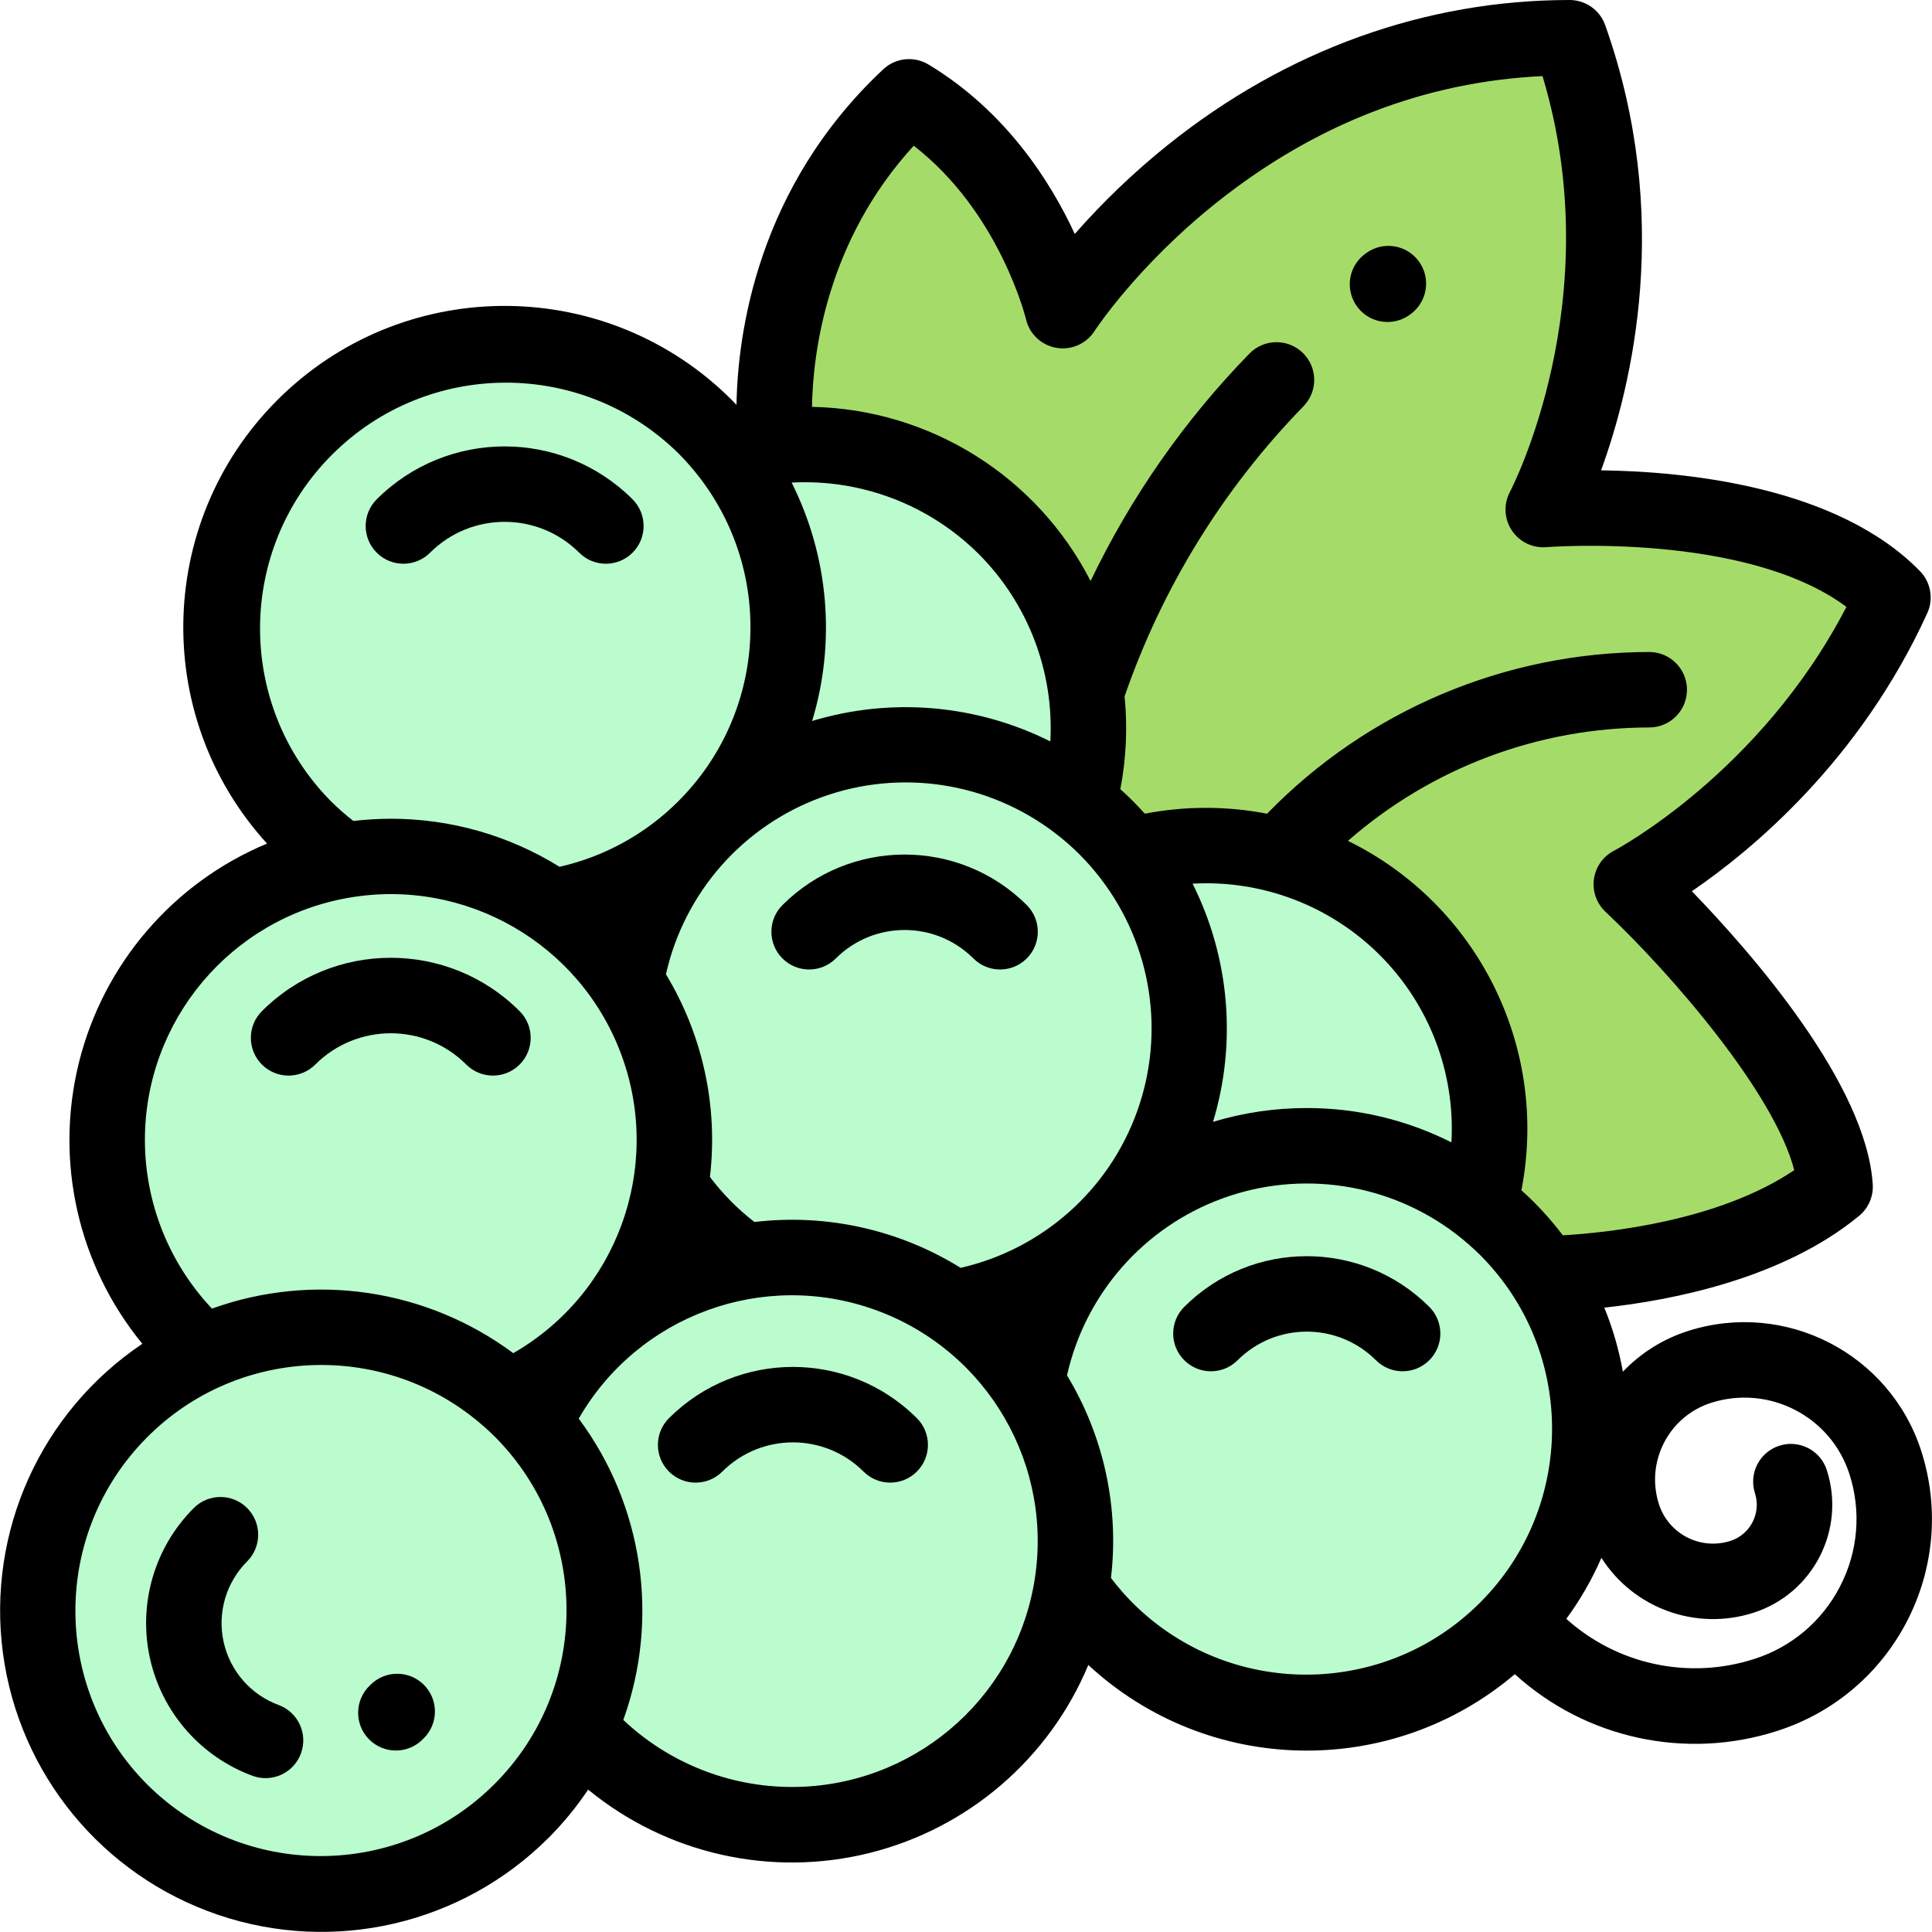
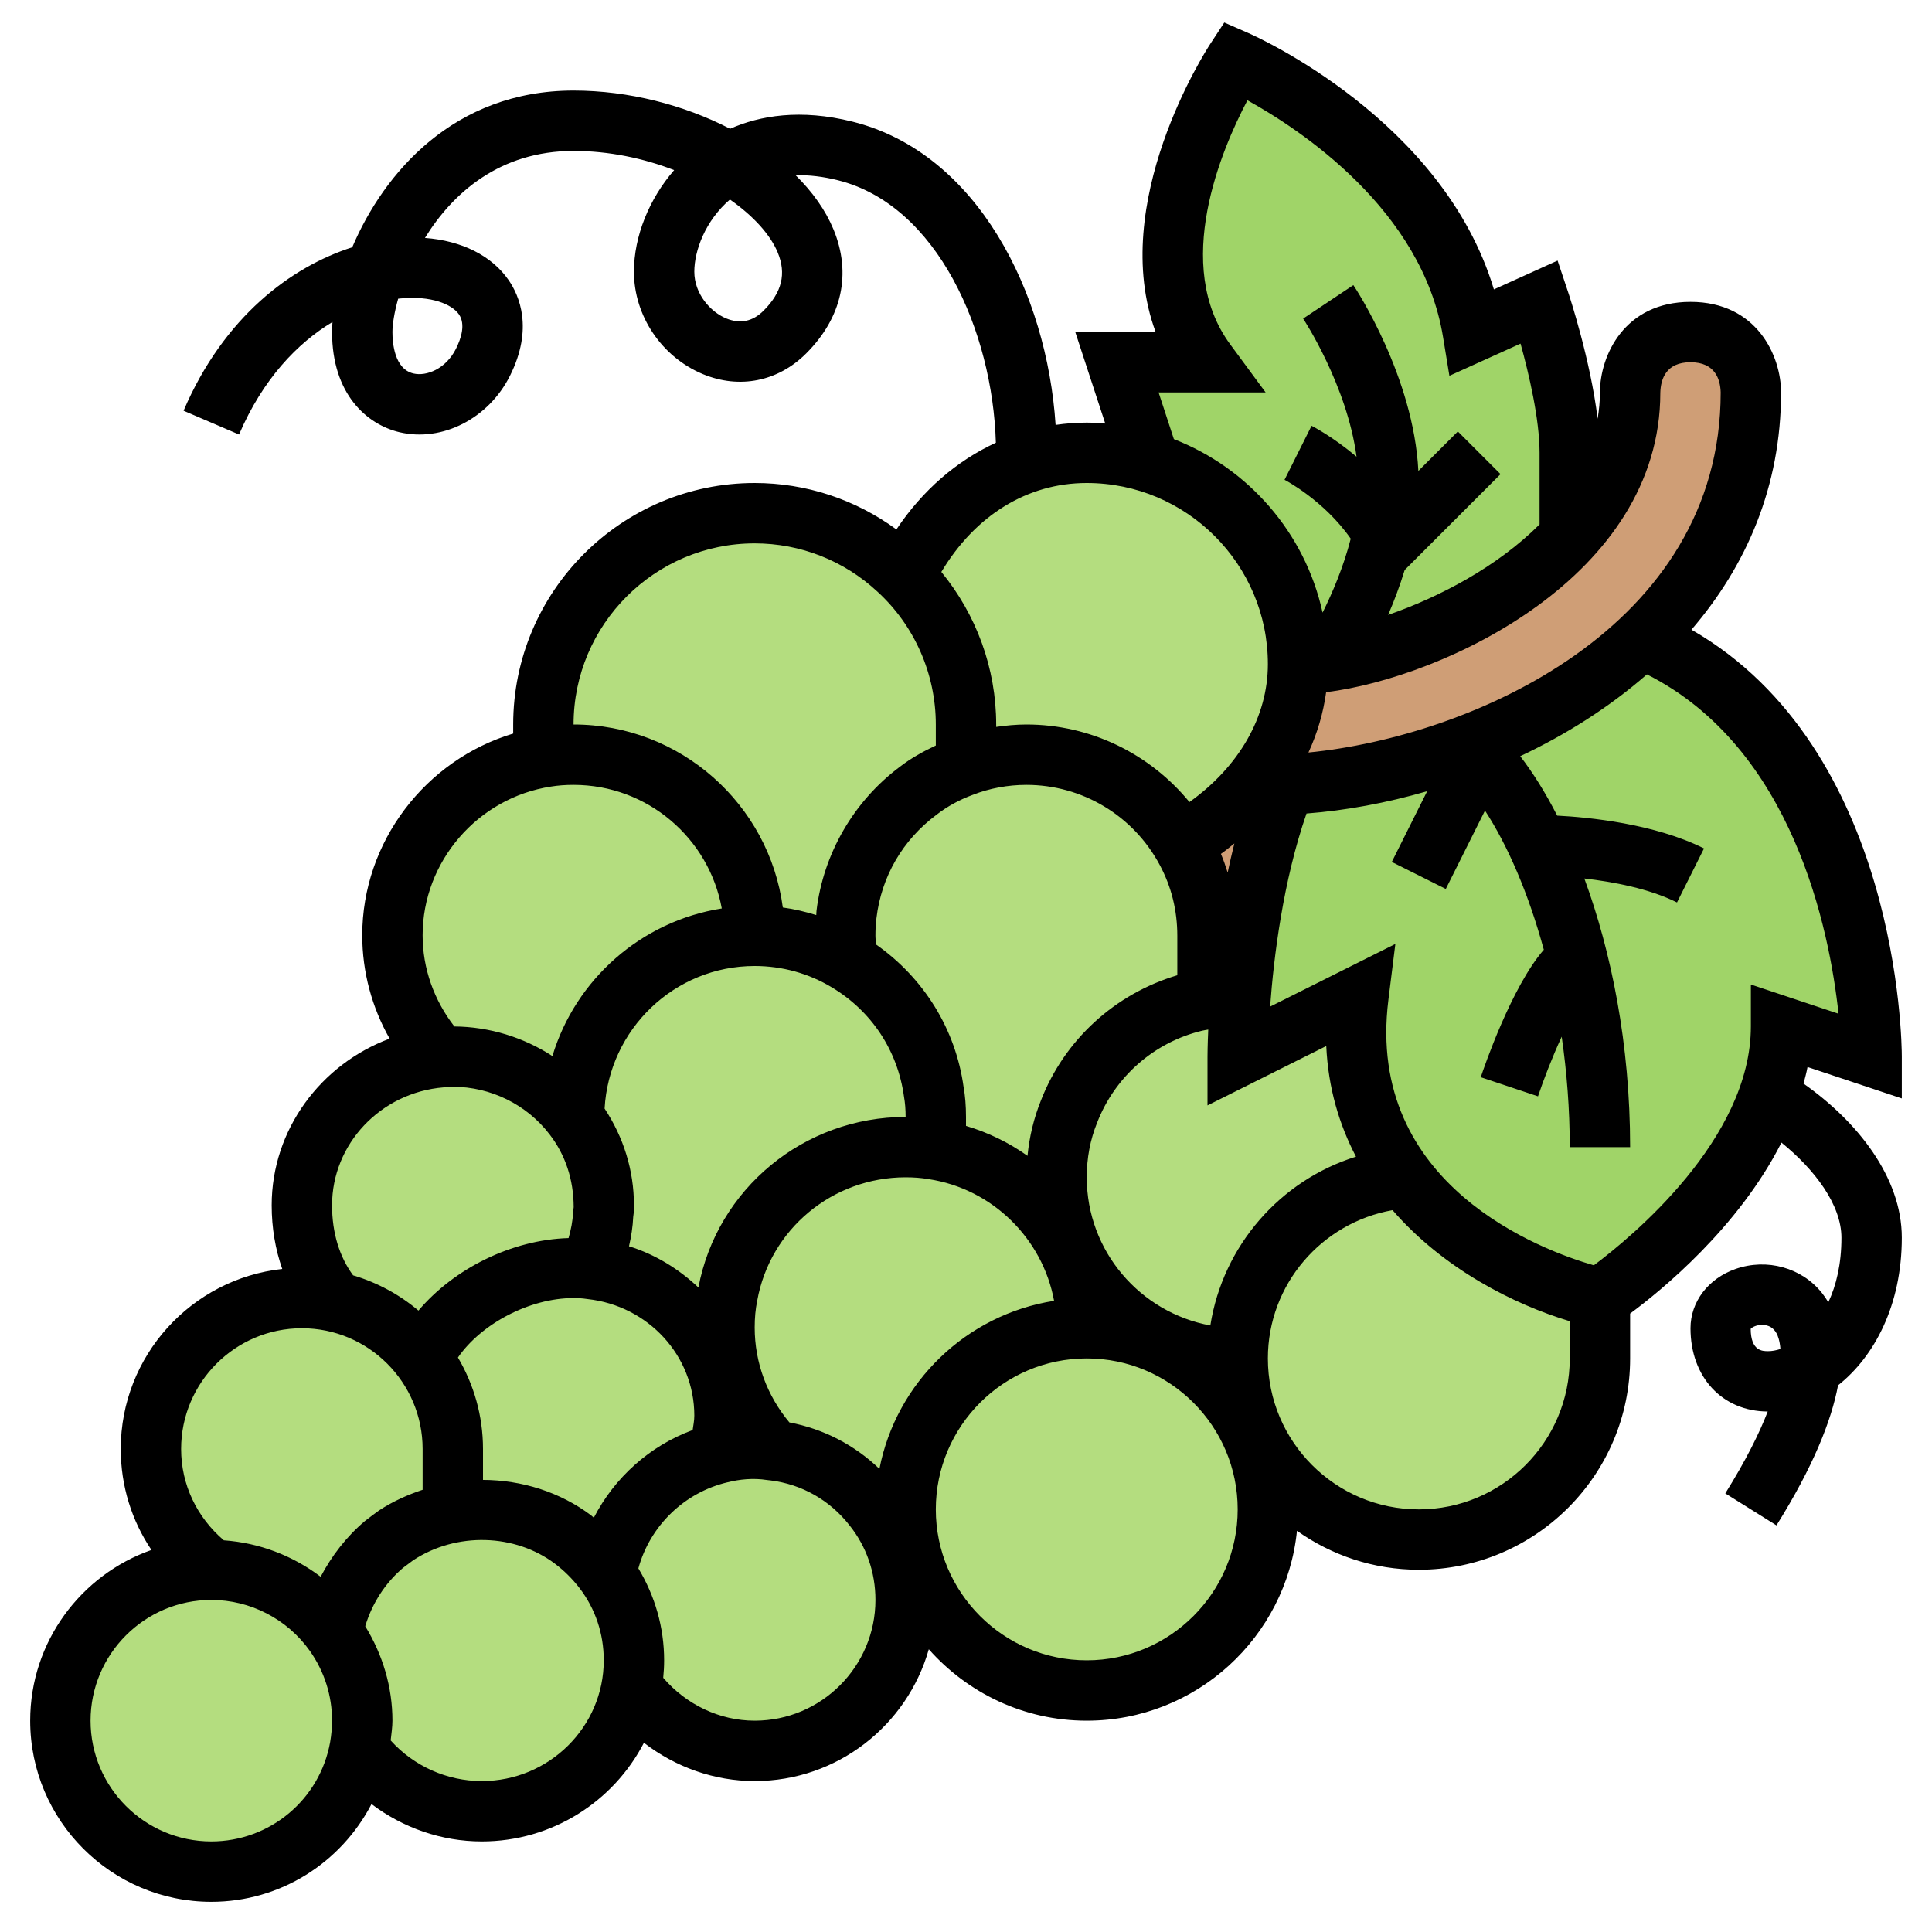
- <svg xmlns="http://www.w3.org/2000/svg" width="512" height="511.984" viewBox="0 0 512 511.984">
-   <g id="whg3" transform="translate(0 -0.012)">
-     <g id="Group_1" data-name="Group 1">
-       <path id="Path_1" data-name="Path 1" d="M53.871,358.508A75.189,75.189,0,0,1,134.8,370.5a75.173,75.173,0,1,0-80.927-11.99Z" fill="#bafcce" />
-       <path id="Path_2" data-name="Path 2" d="M153.478,458.114a75.189,75.189,0,0,0-11.99-80.927,75.173,75.173,0,1,1,11.99,80.927Z" fill="#bafcce" />
-       <path id="Path_3" data-name="Path 3" d="M91,228.052a75.549,75.549,0,0,1,12.559-1.065,74.784,74.784,0,0,1,42.724,13.336,75.145,75.145,0,1,0-65.7-20.942A75.624,75.624,0,0,0,91,228.052Z" fill="#bafcce" />
-       <path id="Path_4" data-name="Path 4" d="M197.282,334.334a75.1,75.1,0,0,1,55.291,12.277A75.157,75.157,0,1,0,165.9,260.158a75.165,75.165,0,0,1,11.786,54.359,74.786,74.786,0,0,0,19.592,19.817Z" fill="#bafcce" />
-       <path id="Path_5" data-name="Path 5" d="M285.77,212.915a75.141,75.141,0,0,0-92.427-92.426,75.154,75.154,0,0,1-6.466,98.892A75.155,75.155,0,0,1,285.77,212.915Z" fill="#bafcce" />
-       <path id="Path_6" data-name="Path 6" d="M392.057,319.2a75.141,75.141,0,0,0-92.427-92.427,75.154,75.154,0,0,1-6.466,98.892A75.156,75.156,0,0,1,392.057,319.2Z" fill="#bafcce" />
-       <path id="Path_7" data-name="Path 7" d="M399.452,325.669a75.137,75.137,0,0,0-127.261,40.777A74.812,74.812,0,0,1,285,408.432a75.693,75.693,0,0,1-1.03,12.367,75.156,75.156,0,1,0,115.478-95.13Z" fill="#bafcce" />
-     </g>
-     <path id="Path_8" data-name="Path 8" d="M432.314,234.352s45.335-23.334,69.336-76c-28-28.668-92.671-23.3-92.671-23.3s31-57.539,6.988-125.042c-87.992,0-134.327,72.336-134.327,72.336S272.973,45.01,240.9,25.67c-42,39.335-35.336,92.121-35.336,92.121l.346.374a75.1,75.1,0,0,1,81.4,87.873L305.3,225.46a75.123,75.123,0,0,1,86.771,93.673l.293.316a74.524,74.524,0,0,1,16.782,18.117l.006.007s49.159,0,77.16-23.057C484.317,283.342,432.314,234.352,432.314,234.352Z" fill="#a5dc69" />
-     <path id="Path_18" data-name="Path 18" d="M75.153,0A75.153,75.153,0,1,1,0,75.153,75.153,75.153,0,0,1,75.153,0Z" transform="translate(9.962 351.725)" fill="#bafcce" />
-     <path id="Path_9" data-name="Path 9" d="M98.173,446.52l-.241.236a10,10,0,0,0,13.961,14.324l.452-.447A10,10,0,1,0,98.173,446.52Z" />
-     <path id="Path_10" data-name="Path 10" d="M73.9,451.88a23.132,23.132,0,0,1-8.41-38.077,10,10,0,0,0-14.143-14.144,43.137,43.137,0,0,0,15.7,71.009A10,10,0,0,0,73.9,451.88Z" />
-     <path id="Path_11" data-name="Path 11" d="M113.974,146.478a27.975,27.975,0,0,1,39.518,0,10,10,0,1,0,14.142-14.144,48,48,0,0,0-67.8,0,10,10,0,0,0,14.144,14.144Z" />
-     <path id="Path_12" data-name="Path 12" d="M313.838,346.343a10,10,0,0,0,14.144,14.144,25.949,25.949,0,0,1,36.654,0,10,10,0,0,0,14.142-14.144A45.973,45.973,0,0,0,313.838,346.343Z" />
-     <path id="Path_13" data-name="Path 13" d="M221.5,254.009a25.81,25.81,0,0,1,36.458,0A10,10,0,0,0,272.1,239.865a45.832,45.832,0,0,0-64.742,0A10,10,0,0,0,221.5,254.009Z" />
-     <path id="Path_14" data-name="Path 14" d="M123.566,282.127a10,10,0,0,0,14.142-14.144,48.29,48.29,0,0,0-68.3,0,10,10,0,0,0,14.143,14.144,28.292,28.292,0,0,1,40.012,0Z" />
-     <path id="Path_15" data-name="Path 15" d="M177.28,375.849a10,10,0,0,0,14.143,14.144,26.491,26.491,0,0,1,37.42,0,10,10,0,1,0,14.142-14.144A46.513,46.513,0,0,0,177.28,375.849Z" />
-     <path id="Path_16" data-name="Path 16" d="M509.153,384.546a49.223,49.223,0,0,0-61.841-31.8,41.072,41.072,0,0,0-17.229,10.783,84.335,84.335,0,0,0-4.923-16.978c18-1.956,47.29-7.663,67.514-24.317a10,10,0,0,0,3.623-8.36c-1.7-26.557-31.955-61.15-47.934-77.679,15.889-10.857,44.56-34.578,62.388-73.7a10,10,0,0,0-1.946-11.134c-21.974-22.5-62.085-26.41-84.5-26.705,8.194-22.483,19.078-67.409,1.081-118A10,10,0,0,0,415.968.012c-38.275,0-75.071,13.266-106.412,38.362a195.624,195.624,0,0,0-24.727,23.639c-6.4-13.823-18.244-32.528-38.762-44.9a10,10,0,0,0-12,1.265C200.724,49.6,195.5,88.238,195.178,107.32c-.413-.43-.81-.871-1.232-1.294A85.155,85.155,0,0,0,70.765,223.568,85.118,85.118,0,0,0,37.727,356.133,85.149,85.149,0,1,0,145.332,487.1h0a85.232,85.232,0,0,0,10.532-12.826,85.117,85.117,0,0,0,132.551-33.026,85.185,85.185,0,0,0,113.034,2.436,70.977,70.977,0,0,0,69.571,15.028,58.97,58.97,0,0,0,38.133-74.161ZM346.308,293.655a85.44,85.44,0,0,0-24.844,3.663,85.587,85.587,0,0,0-5.419-63.127,65.062,65.062,0,0,1,68.6,68.561A84.772,84.772,0,0,0,346.308,293.655Zm-146.374,30.2a62.9,62.9,0,0,1-11.791-11.938,84.715,84.715,0,0,0-11.663-53.714,65.109,65.109,0,0,1,103.078-37.453l.046.035a63.521,63.521,0,0,1,12.154,12.154l.034.044a65.108,65.108,0,0,1-37.208,103.023,84.651,84.651,0,0,0-54.65-12.151Zm59.464-177A65.3,65.3,0,0,1,278.352,196.5a85.574,85.574,0,0,0-63.126-5.418,85.621,85.621,0,0,0-5.433-63.18A65.3,65.3,0,0,1,259.4,146.859ZM242.147,38.627c22.767,17.608,29.685,45.7,29.752,45.98a10.005,10.005,0,0,0,18.152,3.147c.111-.172,11.322-17.348,32.554-34.209C348.64,32.87,377.6,21.664,408.783,20.178c17.876,59.347-8.341,109.626-8.608,110.128a10,10,0,0,0,9.624,14.71c.561-.048,52.827-4.037,79.524,15.82-22.8,44.063-61.2,64.421-61.586,64.622a10,10,0,0,0-2.281,16.17c17.48,16.469,44.8,48.087,50.036,68.491-20.125,13.574-49.641,16.591-61.318,17.261a86.418,86.418,0,0,0-7.652-8.784c-1.087-1.087-2.2-2.134-3.336-3.154a84.989,84.989,0,0,0-45.962-92.594A121.3,121.3,0,0,1,437.067,192.8a10,10,0,0,0,0-20,141.306,141.306,0,0,0-101.281,42.857,85.344,85.344,0,0,0-32.394-.011q-1.527-1.7-3.156-3.336t-3.336-3.156a85.215,85.215,0,0,0,1.129-24.6,206.908,206.908,0,0,1,47.42-76.888,10,10,0,0,0-14.34-13.945,226.553,226.553,0,0,0-42.091,60.261,84.864,84.864,0,0,0-73.83-46.15C215.434,93.47,219.054,63.877,242.147,38.627ZM87.66,212.31A65.156,65.156,0,0,1,179.8,120.166a66.133,66.133,0,0,1,5.537,6.314c.092.122.185.243.282.361a65.148,65.148,0,0,1-5.814,85.465l-.005.005-.006.006a64.645,64.645,0,0,1-31.507,17.407,84.638,84.638,0,0,0-44.732-12.737,85.674,85.674,0,0,0-9.9.594A64.992,64.992,0,0,1,87.66,212.31ZM38.4,302.144a65.156,65.156,0,1,1,97.619,56.472,85.383,85.383,0,0,0-79.849-11.807A65.175,65.175,0,0,1,38.4,302.144Zm.642,170.8a65.152,65.152,0,0,1,89.239-94.864l.078.067c.961.854,1.908,1.731,2.829,2.652a65.157,65.157,0,0,1-92.146,92.145Zm170.8.635a65.168,65.168,0,0,1-44.659-17.764,85.385,85.385,0,0,0-11.812-79.856,65.149,65.149,0,1,1,56.471,97.62Zm90.394-48.7a65.425,65.425,0,0,1-5.815-6.688,84.618,84.618,0,0,0-11.655-53.7,65.131,65.131,0,0,1,102.951-37.567c.109.09.221.176.335.262a66.15,66.15,0,0,1,6.328,5.548,65.156,65.156,0,0,1-92.144,92.144Zm187.423-4.512a38.706,38.706,0,0,1-22.747,19.283,51.029,51.029,0,0,1-49.822-10.625,84.361,84.361,0,0,0,9.3-16.169,35.089,35.089,0,0,0,40.3,14.551,30.055,30.055,0,0,0,19.436-37.8,10,10,0,0,0-19.045,6.112,10.055,10.055,0,0,1-6.5,12.645,15.068,15.068,0,0,1-18.952-9.743,21.36,21.36,0,0,1,13.8-26.834,29.208,29.208,0,0,1,36.686,18.863A38.7,38.7,0,0,1,487.659,420.374Z" />
-     <path id="Path_17" data-name="Path 17" d="M367.716,85.344a9.955,9.955,0,0,0,5.849-1.9l.227-.163a10,10,0,0,0-11.714-16.212l-.227.163a10,10,0,0,0,5.865,18.108Z" />
+ <svg xmlns="http://www.w3.org/2000/svg" id="Layer_5" enable-background="new 0 0 64 64" height="512" viewBox="0 0 64 64" width="512">
+   <g fill="#b4dd7f">
+     <path d="m11.08 54.11c.58.82.92 1.81.92 2.89 0 .3-.03.6-.08.89 0 .02-.01.05-.02.07-.44 2.31-2.47 4.04-4.9 4.04-2.76 0-5-2.24-5-5s2.24-5 5-5c1.64 0 3.11.79 4.02 2.03.02.02.04.05.06.08z" />
+     <path d="m35.4 41.37c-.84-1.71-2.47-2.97-4.42-3.28l.02-.09s0-.63 0-1c0-.29-.02-.57-.07-.85-.25-1.83-1.34-3.39-2.86-4.3-.05-.28-.07-.56-.07-.85 0-.24.01-.47.04-.7.2-1.68 1.08-3.14 2.37-4.1.44-.34.93-.61 1.45-.8.08-.03.16-.06.25-.08.59-.21 1.23-.32 1.89-.32 2.18 0 4.1 1.17 5.15 2.92.05.09.1.17.15.26.45.84.7 1.8.7 2.82v2l.01.09c-.14.02-.28.05-.42.08-1.92.46-3.48 1.85-4.18 3.66-.27.67-.41 1.4-.41 2.17 0 .83.17 1.62.47 2.34z" />
+     <path d="m21 55c0 .34-.03.67-.1.99-.46 2.29-2.5 4.01-4.94 4.01-1.66 0-3.14-.8-4.06-2.04.01-.02.02-.05.02-.07.05-.29.08-.59.08-.89 0-1.08-.34-2.07-.92-2.89-.02-.03-.04-.06-.06-.08.22-1.15.85-2.15 1.71-2.88.13-.1.27-.2.41-.3.55-.37 1.19-.63 1.88-.76.3-.06.62-.09.94-.09 1.14 0 2.19.37 3.02 1 .39.29.72.62 1.01 1 .64.83 1.01 1.87 1.01 3z" />
+     <path d="m24 46.89c0-2.51-1.94-4.58-4.43-4.85h-.01l.01-.1c.24-.54.39-1.13.41-1.74.02-.09.02-.19.02-.27 0-1.12-.37-2.14-1-2.96.02-3.3 2.7-5.97 6-5.97 1.12 0 2.18.31 3.07.85 1.52.91 2.61 2.47 2.86 4.3.05.28.07.56.07.85v1l-.02.09c-.03-.01-.05-.02-.08-.02-.29-.05-.59-.07-.9-.07-2.94 0-5.4 2.12-5.9 4.91-.07.34-.1.7-.1 1.07 0 1.55.59 2.96 1.57 4.02v.04c-.19-.03-.38-.04-.57-.04-.39 0-.77.04-1.13.13v-.13c.09-.35.13-.72.13-1.11z" />
+     <path d="m34 25c-.66 0-1.3.11-1.89.32l-.11-.32v-1c0-1.94-.79-3.69-2.06-4.94l.06-.06c1.15-2.29 3.26-4 6-4 .66 0 1.3.09 1.91.27 2.94.82 5.09 3.52 5.09 6.73 0 2.62-1.72 4.72-3.85 5.92-1.05-1.75-2.97-2.92-5.15-2.92z" />
+     <path d="m35.4 41.37c.38.79.6 1.68.6 2.61v.02c-3.31 0-6 2.69-6 6 0 .57.08 1.11.23 1.63l-.39.1c-.18-.68-.5-1.3-.92-1.83-.8-1.02-1.98-1.71-3.34-1.86h-.01v-.04c-.98-1.06-1.57-2.47-1.57-4.02 0-.37.03-.73.1-1.07.5-2.79 2.96-4.91 5.9-4.91.31 0 .61.02.9.07.03 0 .05.01.08.02 1.95.31 3.58 1.57 4.42 3.28z" />
+     <path d="m25.58 48.04c1.36.15 2.54.84 3.34 1.86.42.53.74 1.15.92 1.83.1.41.16.83.16 1.27 0 2.76-2.24 5-5 5-1.63 0-3.09-.79-4-2l-.1-.01c.07-.32.1-.65.1-.99 0-1.13-.37-2.17-1.01-3l.14-.13c.43-1.85 1.89-3.31 3.74-3.74.36-.09.74-.13 1.13-.13.19 0 .38.01.57.04z" />
+     <path d="m19.98 40.2c-.02.61-.17 1.2-.41 1.74l-.01.1c-.19-.03-.37-.04-.56-.04-2.03 0-4.22 1.3-5 3-.73-.96-1.79-1.66-3.01-1.9l.01-.1c-.68-.84-1-1.91-1-3.07 0-2.58 2-4.69 4.56-4.9.14-.02.29-.03.44-.03 1.63 0 3.09.78 4 1.97.63.82 1 1.84 1 2.96 0 .08 0 .18-.02.27z" />
+     <path d="m15 48v2l.02.09c-.69.13-1.33.39-1.88.76-.14.1-.28.2-.41.3-.86.73-1.49 1.73-1.71 2.88-.91-1.24-2.38-2.03-4.02-2.03-1.21-.91-2-2.36-2-4 0-2.76 2.24-5 5-5 .34 0 .67.03.99.1 1.22.24 2.28.94 3.01 1.9.63.83 1 1.87 1 3z" />
+     <path d="m19 25c-.31 0-.61.02-.91.07-.02 0-.05.01-.07.01l-.02-.08s0-.63 0-1c0-3.87 3.13-7 7-7 1.84 0 3.49.7 4.74 1.86.07.06.13.13.2.2 1.27 1.25 2.06 3 2.06 4.94v1l.11.32c-.09.02-.17.05-.25.08-.52.19-1.01.46-1.45.8-1.29.96-2.17 2.42-2.37 4.1-.03.23-.04.46-.04.7 0 .29.02.57.07.85-.89-.54-1.95-.85-3.07-.85v-.02c0-3.3-2.69-5.98-6-5.98z" />
+     <path d="m23.87 48.13c-1.85.43-3.31 1.89-3.74 3.74l-.14.13c-.29-.38-.62-.71-1.01-1-.83-.63-1.88-1-3.02-1-.32 0-.64.03-.94.09l-.02-.09v-2c0-1.13-.37-2.17-1-3 .78-1.7 2.97-3 5-3 .19 0 .37.01.56.04h.01c2.49.27 4.43 2.34 4.43 4.85 0 .39-.04.76-.13 1.11z" />
+     <path d="m53 43v2c0 3.31-2.69 6-6 6s-6-2.69-6-6c0-3.15 2.44-5.75 5.54-5.98 2.35 3.06 6.46 3.98 6.46 3.98z" />
+     <path d="m42 50c0 3.31-2.69 6-6 6-2.75 0-5.07-1.85-5.77-4.37-.15-.52-.23-1.06-.23-1.63 0-3.31 2.69-6 6-6s6 2.69 6 6z" />
+     <path d="m41.1 33c-.1 1.21-.1 2-.1 2l4-2c-.32 2.59.4 4.56 1.54 6.02-3.1.23-5.54 2.83-5.54 5.98-2.48 0-4.62-1.51-5.53-3.66-.3-.72-.47-1.51-.47-2.34 0-.77.14-1.5.41-2.17.7-1.81 2.26-3.2 4.18-3.66.14-.03.28-.06.42-.08.32-.06.65-.09.99-.09z" />
+     <path d="m14.56 35c-.97-1.06-1.56-2.46-1.56-4.02 0-2.97 2.17-5.43 5.02-5.89v-.01c.02 0 .05-.01.07-.01.3-.05.6-.07.91-.07 3.31 0 6 2.68 6 5.98v.02c-3.3 0-5.98 2.67-6 5.97-.91-1.19-2.37-1.97-4-1.97-.15 0-.3.01-.44.03z" />
  </g>
+   <path d="m43 22c0-3.21-2.15-5.91-5.09-6.73l.07-.27-.98-3h2.95c-2.95-4 .98-10 .98-10s6.88 3 7.86 9l2.21-1s1 3 1 5v2.8c-2.18 2.38-5.67 3.75-7.93 4.1-.4.07-.76.1-1.07.1z" fill="#a0d468" />
+   <path d="m41.1 33c.14-1.84.52-4.64 1.47-7.01 3.67-.15 8.56-1.69 11.84-4.82 7.59 3.21 7.59 13.83 7.59 13.83l-3-1c0 .8-.15 1.58-.41 2.32-1.36 3.86-5.59 6.68-5.59 6.68s-4.11-.92-6.46-3.98c-1.14-1.46-1.86-3.43-1.54-6.02l-4 2s0-.79.1-2z" fill="#a0d468" />
+   <path d="m39.15 27.92c2.13-1.2 3.85-3.3 3.85-5.92.31 0 .67-.03 1.07-.1 2.26-.35 5.75-1.72 7.93-4.1 1.2-1.3 2-2.9 2-4.8 0 0 0-2 2-2s2 2 2 2c0 3.43-1.46 6.14-3.59 8.17-3.28 3.13-8.17 4.67-11.84 4.82-.95 2.37-1.33 5.17-1.47 7.01-.04 0-.07 0-.1 0-.34 0-.67.03-.99.09l-.01-.09c0-1 0-1.23 0-2 0-1.02-.25-1.98-.7-2.82-.05-.09-.1-.17-.15-.26z" fill="#cf9e76" />
+   <path d="m63 36.387v-1.387c0-.444-.09-10.193-6.968-14.141 1.809-2.103 2.968-4.731 2.968-7.859 0-1.206-.799-3-3-3s-3 1.794-3 3c0 .3-.031.589-.077.872-.234-1.946-.939-4.081-.975-4.188l-.351-1.052-2.11.955c-1.687-5.62-7.877-8.381-8.158-8.503l-.773-.338-.463.707c-.155.237-3.394 5.268-1.811 9.547h-2.662l.993 3.031c-.203-.015-.406-.031-.613-.031-.349 0-.693.027-1.032.076-.286-4.366-2.583-9.01-6.726-10.046-1.73-.433-3.072-.2-4.057.235-1.523-.787-3.357-1.265-5.185-1.265-3.966 0-6.286 2.734-7.331 5.191-2.018.644-4.253 2.3-5.588 5.415l1.838.788c.787-1.836 1.933-3.029 3.095-3.727-.009.117-.014.228-.014.333 0 2.057 1.154 3.063 2.235 3.318 1.416.334 2.951-.454 3.659-1.871.782-1.564.308-2.656-.045-3.167-.561-.814-1.56-1.308-2.772-1.398.914-1.482 2.475-2.882 4.923-2.882 1.178 0 2.323.245 3.332.635-.828.954-1.332 2.193-1.332 3.365 0 1.463.92 2.828 2.288 3.395 1.21.501 2.487.244 3.419-.688 1.188-1.188 1.509-2.647.903-4.109-.265-.64-.697-1.245-1.254-1.793.438-.012.91.043 1.401.166 3.305.826 5.127 5.027 5.232 8.695-1.293.597-2.429 1.575-3.294 2.872-1.358-.994-2.992-1.538-4.695-1.538-4.411 0-8 3.589-8 8v.3c-2.906.872-5 3.589-5 6.682 0 1.215.32 2.389.907 3.424-2.277.845-3.907 3.014-3.907 5.52 0 .755.123 1.462.35 2.11-3.004.326-5.35 2.875-5.35 5.964 0 1.218.361 2.37 1.017 3.344-2.335.821-4.017 3.043-4.017 5.656 0 3.309 2.691 6 6 6 2.288 0 4.297-1.294 5.307-3.238 1.041.787 2.318 1.238 3.653 1.238 2.339 0 4.368-1.331 5.371-3.268 1.043.806 2.333 1.268 3.669 1.268 2.742 0 5.054-1.85 5.768-4.366 1.283 1.447 3.15 2.366 5.232 2.366 3.62 0 6.607-2.763 6.964-6.291 1.142.81 2.533 1.291 4.036 1.291 3.859 0 7-3.14 7-7v-1.486c1.03-.762 3.59-2.847 5.013-5.664 1.103.892 1.987 2.061 1.987 3.15 0 .877-.173 1.584-.434 2.139-.067-.113-.14-.217-.215-.312-.67-.836-1.818-1.155-2.861-.79-.905.318-1.49 1.088-1.49 1.963 0 1.619 1.051 2.752 2.558 2.759-.276.717-.718 1.61-1.405 2.711l1.695 1.06c1.217-1.946 1.818-3.461 2.04-4.639 1.204-.954 2.112-2.655 2.112-4.891 0-2.015-1.491-3.865-3.255-5.104.046-.182.098-.363.132-.55zm-47.797-25.973c.226.328.071.8-.098 1.139-.334.668-.977.921-1.41.819-.628-.148-.695-1.009-.695-1.372 0-.253.06-.643.19-1.105.024-.003.05-.005.074-.008 1.023-.099 1.708.193 1.939.527zm10.09-.121c-.36.359-.776.445-1.239.254-.524-.217-1.054-.818-1.054-1.547 0-.7.366-1.692 1.18-2.391.773.542 1.337 1.161 1.583 1.755.291.704.142 1.317-.47 1.929zm33.278 34.466c-.186 0-.571 0-.577-.736.023-.039.168-.134.376-.134h.015c.211.004.368.1.468.284.036.067.104.229.126.515-.147.048-.285.071-.408.071zm-3.571-31.747c.012-.462.194-1.012 1-1.012s.988.55 1 1c0 7.799-8.26 11.4-13.656 11.928.294-.637.491-1.307.586-1.998 3.928-.488 11.07-3.846 11.07-9.918zm-25.868 35.646c-.825-.792-1.851-1.324-2.982-1.538-.734-.878-1.15-1.978-1.15-3.144 0-.317.026-.608.084-.89.425-2.367 2.492-4.086 4.916-4.086.274 0 .514.018.753.059 2.124.316 3.788 1.98 4.165 4.033-2.906.454-5.226 2.695-5.786 5.566zm-9.461 1.618c-.03-.024-.055-.051-.086-.075-1.031-.776-2.298-1.172-3.585-1.178v-1.023c0-1.106-.306-2.14-.83-3.03.773-1.12 2.374-1.97 3.83-1.97.14 0 .278.006.461.033 2.018.222 3.539 1.882 3.539 3.861 0 .174-.034.32-.055.478-1.419.522-2.587 1.571-3.274 2.904zm5.329-18.276c.908 0 1.791.244 2.557.708 1.311.785 2.179 2.088 2.389 3.62.036.202.054.422.054.672-3.372 0-6.248 2.383-6.864 5.65-.648-.611-1.421-1.093-2.3-1.366.075-.322.125-.647.14-.974.024-.152.024-.288.024-.384 0-1.161-.347-2.254-.972-3.203.147-2.626 2.31-4.723 4.972-4.723zm4-1c0-.195.007-.383.033-.582.164-1.377.865-2.59 1.989-3.427.357-.277.755-.496 1.204-.661.549-.216 1.163-.33 1.774-.33 1.852 0 3.544 1.016 4.418 2.653.387.72.582 1.509.582 2.347v1.306c-2.062.613-3.739 2.138-4.518 4.149-.234.58-.382 1.195-.445 1.833-.613-.436-1.299-.772-2.037-.991v-.297c0-.372-.028-.708-.079-.985-.262-1.92-1.315-3.612-2.897-4.725-.007-.098-.024-.182-.024-.29zm11.668-2.096c-.066-.21-.138-.416-.223-.618.157-.109.297-.229.445-.345-.081.322-.154.643-.222.963zm-.574 15.004c-2.325-.428-4.094-2.461-4.094-4.908 0-.637.113-1.241.343-1.809.591-1.528 1.893-2.668 3.484-3.049.065-.016.132-.023.198-.036-.023.509-.025.84-.025.894v1.618l3.934-1.967c.065 1.392.431 2.606.985 3.665-2.509.783-4.408 2.945-4.825 5.592zm-1.714-30.908h3.546l-1.174-1.593c-1.931-2.621-.287-6.458.571-8.085 1.741.962 5.788 3.619 6.479 7.84l.211 1.287 2.357-1.066c.276.998.63 2.501.63 3.617v2.372c-1.404 1.404-3.318 2.408-5.016 2.997.194-.451.385-.951.548-1.487l3.175-3.175-1.414-1.414-1.308 1.308c-.156-3.119-2.067-6.029-2.153-6.156l-1.664 1.109c.017.024 1.455 2.212 1.769 4.575-.777-.656-1.44-.999-1.49-1.024l-.895 1.789c.014.007 1.311.683 2.193 1.951-.241.94-.61 1.802-.933 2.449-.576-2.637-2.455-4.786-4.926-5.747zm-2.38 3c3.309 0 6 2.691 6 6 0 1.747-.958 3.397-2.598 4.569-1.316-1.603-3.279-2.569-5.402-2.569-.335 0-.67.032-1 .08v-.08c0-1.856-.658-3.643-1.817-5.054 1.123-1.874 2.846-2.946 4.817-2.946zm-11 2c1.511 0 2.953.566 4.065 1.598 1.23 1.124 1.935 2.728 1.935 4.402v.696c-.422.198-.828.424-1.187.702-1.531 1.14-2.54 2.883-2.765 4.771-.006.047-.004.097-.008.144-.362-.111-.73-.2-1.108-.251-.453-3.415-3.386-6.062-6.932-6.062 0-3.309 2.691-6 6-6zm-6.746 8.056c.227-.037.472-.056.746-.056 2.452 0 4.487 1.77 4.91 4.094-2.67.42-4.844 2.349-5.611 4.889-.956-.621-2.085-.97-3.247-.98-.669-.862-1.052-1.913-1.052-3.021 0-2.439 1.823-4.556 4.254-4.926zm-3.557 9.964c.097-.014.199-.02.303-.02 1.253 0 2.451.589 3.208 1.581.518.673.792 1.484.796 2.407l-.022.181c-.01.28-.068.563-.148.844-1.885.054-3.797 1.013-4.972 2.402-.626-.528-1.36-.929-2.165-1.167-.451-.613-.697-1.407-.697-2.322 0-2.022 1.599-3.735 3.697-3.906zm-4.697 7.98c2.206 0 4 1.794 4 4v1.351c-.499.167-.987.384-1.443.684-.145.103-.279.205-.469.351-.615.52-1.101 1.154-1.466 1.846-.924-.701-2.035-1.125-3.207-1.207-.892-.762-1.415-1.842-1.415-3.025 0-2.206 1.794-4 4-4zm.936 13.713c-.342 1.905-1.998 3.287-3.936 3.287-2.206 0-4-1.794-4-4s1.794-4 4-4c1.292 0 2.513.631 3.264 1.687.481.682.736 1.481.736 2.313 0 .225-.022.467-.064.713zm5.024 1.287c-1.157 0-2.254-.497-3.018-1.345.024-.221.058-.446.058-.655 0-1.115-.321-2.183-.901-3.129.223-.745.655-1.428 1.254-1.935.118-.09.237-.18.334-.25 1.436-.944 3.375-.881 4.694.112.311.235.579.501.817.81.525.686.802 1.513.802 2.392 0 2.206-1.812 4-4.04 4zm9.04-2c-1.167 0-2.272-.537-3.03-1.421.019-.191.03-.384.03-.579 0-1.093-.303-2.129-.853-3.046.384-1.406 1.523-2.519 2.965-2.854.38-.095.841-.146 1.301-.072l.109.012c1.037.128 1.963.651 2.616 1.484.564.705.862 1.561.862 2.476 0 2.206-1.794 4-4 4zm11-2c-2.757 0-5-2.243-5-5s2.243-5 5-5 5 2.243 5 5-2.243 5-5 5zm11-5c-2.757 0-5-2.243-5-5 0-2.459 1.788-4.497 4.13-4.912 1.688 1.947 4.026 3.126 5.87 3.679v1.233c0 2.757-2.243 5-5 5zm5.798-8.085c-1.668-.479-7.576-2.624-6.806-8.791l.231-1.854-4.148 2.075c.117-1.621.428-4.16 1.205-6.396 1.294-.099 2.648-.348 3.997-.739l-1.172 2.343 1.789.895 1.298-2.596c.743 1.141 1.436 2.725 1.949 4.609-1.07 1.229-1.985 3.908-2.089 4.223l1.896.633c.179-.536.466-1.285.785-1.976.168 1.162.267 2.388.267 3.659h2c0-3.42-.625-6.471-1.517-8.899.938.108 2.142.33 3.07.794l.895-1.789c-1.649-.824-3.834-1.034-4.864-1.087-.392-.767-.806-1.425-1.225-1.969 1.514-.713 2.947-1.618 4.197-2.71 4.845 2.44 6.051 8.477 6.348 11.241l-2.904-.968v1.387c0 3.741-3.979 7.001-5.202 7.915z" />
</svg>
